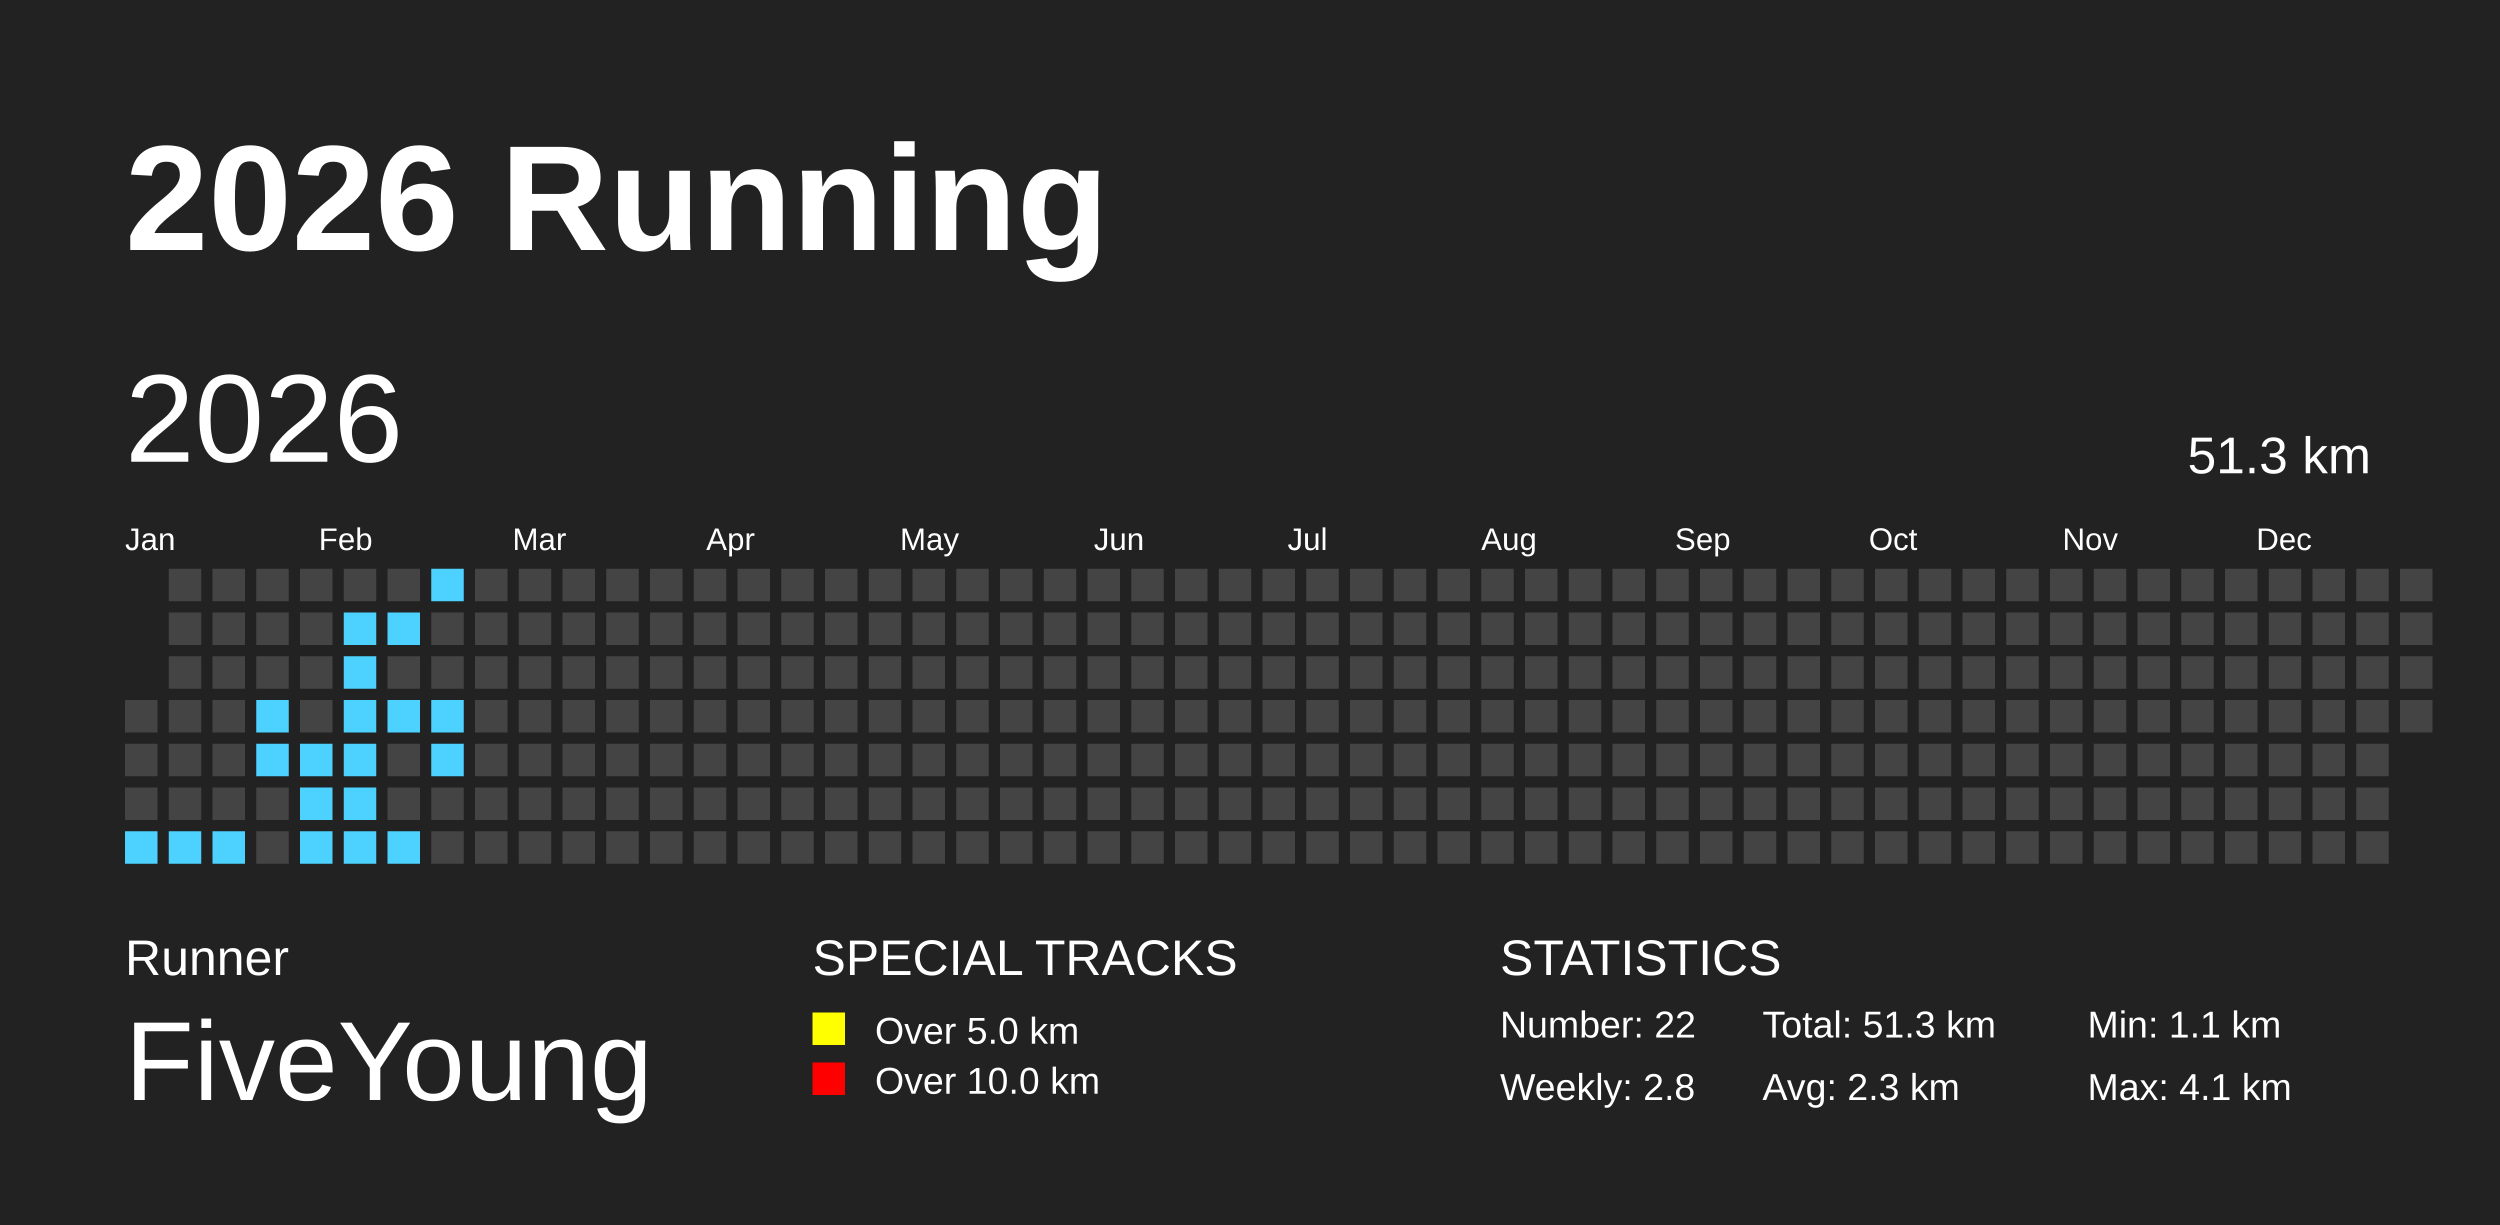
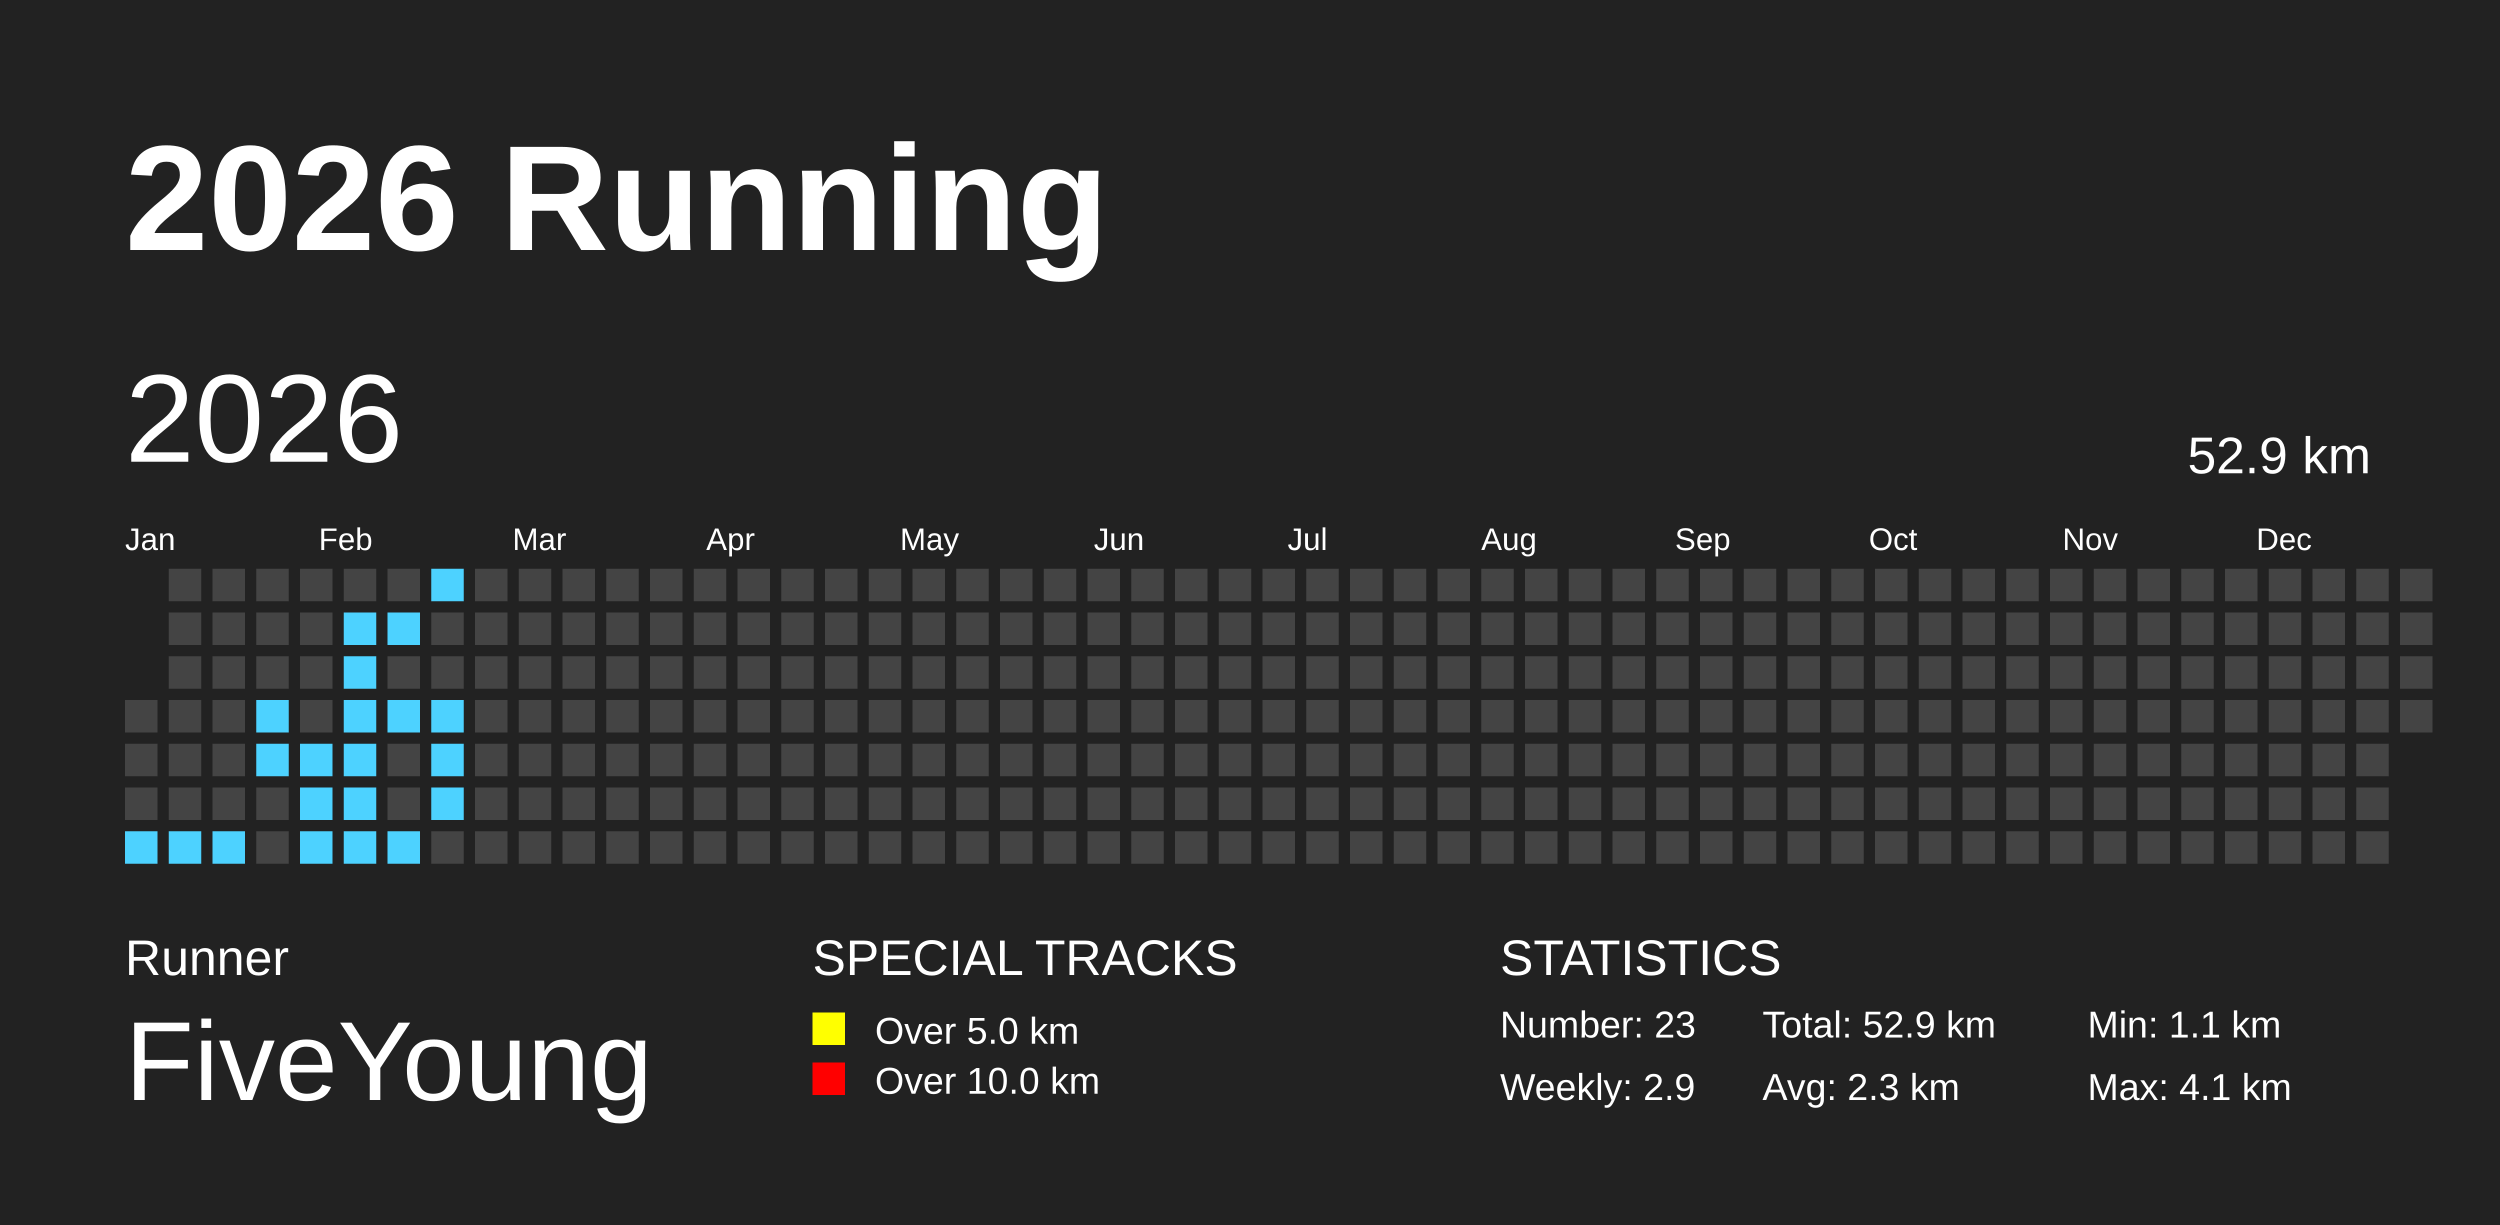
<svg xmlns="http://www.w3.org/2000/svg" baseProfile="full" height="98mm" version="1.1" viewBox="0,0,200,98" width="200mm">
  <defs />
  <rect fill="#222222" height="98" width="200" x="0" y="0" />
  <text fill="#FFFFFF" style="font-size:12px; font-family:Arial; font-weight:bold;" x="10" y="20">2026 Running</text>
  <text fill="#FFFFFF" style="font-size:4px; font-family:Arial" x="10" y="78">Runner</text>
  <text fill="#FFFFFF" style="font-size:9px; font-family:Arial" x="10" y="88">FiveYoung</text>
  <text fill="#FFFFFF" style="font-size:4px; font-family:Arial" x="65" y="78">SPECIAL TRACKS</text>
  <rect fill="yellow" height="2.6" width="2.6" x="65" y="81" />
  <text fill="#FFFFFF" style="font-size:3px; font-family:Arial" x="70" y="83.5">Over 5.0 km</text>
  <rect fill="red" height="2.6" width="2.6" x="65" y="85" />
  <text fill="#FFFFFF" style="font-size:3px; font-family:Arial" x="70" y="87.5">Over 10.0 km</text>
  <text fill="#FFFFFF" style="font-size:4px; font-family:Arial" x="120" y="78">STATISTICS</text>
-   <text fill="#FFFFFF" style="font-size:3px; font-family:Arial" x="120" y="83">Number: 22</text>
-   <text fill="#FFFFFF" style="font-size:3px; font-family:Arial" x="120" y="88">Weekly: 2.8</text>
-   <text fill="#FFFFFF" style="font-size:3px; font-family:Arial" x="141" y="83">Total: 51.3 km</text>
+   <text fill="#FFFFFF" style="font-size:3px; font-family:Arial" x="120" y="83">Number: 23</text>
+   <text fill="#FFFFFF" style="font-size:3px; font-family:Arial" x="120" y="88">Weekly: 2.9</text>
+   <text fill="#FFFFFF" style="font-size:3px; font-family:Arial" x="141" y="83">Total: 52.9 km</text>
  <text fill="#FFFFFF" style="font-size:3px; font-family:Arial" x="141" y="88">Avg: 2.3 km</text>
  <text fill="#FFFFFF" style="font-size:3px; font-family:Arial" x="167" y="83">Min: 1.1 km</text>
  <text fill="#FFFFFF" style="font-size:3px; font-family:Arial" x="167" y="88">Max: 4.1 km</text>
  <text dominant-baseline="hanging" fill="#FFFFFF" style="font-size:10.0px; font-family:Arial;" x="10" y="30">2026</text>
-   <text dominant-baseline="hanging" fill="#FFFFFF" style="font-size:4.125px; font-family:Arial;" x="175" y="35">51.3 km</text>
+   <text dominant-baseline="hanging" fill="#FFFFFF" style="font-size:4.125px; font-family:Arial;" x="175" y="35">52.9 km</text>
  <text fill="#FFFFFF" style="font-size:2.5px; font-family:Arial" x="10.0" y="44">Jan</text>
  <text fill="#FFFFFF" style="font-size:2.5px; font-family:Arial" x="25.5" y="44">Feb</text>
  <text fill="#FFFFFF" style="font-size:2.5px; font-family:Arial" x="41.0" y="44">Mar</text>
  <text fill="#FFFFFF" style="font-size:2.5px; font-family:Arial" x="56.5" y="44">Apr</text>
  <text fill="#FFFFFF" style="font-size:2.5px; font-family:Arial" x="72.0" y="44">May</text>
  <text fill="#FFFFFF" style="font-size:2.5px; font-family:Arial" x="87.5" y="44">Jun</text>
  <text fill="#FFFFFF" style="font-size:2.5px; font-family:Arial" x="103.0" y="44">Jul</text>
  <text fill="#FFFFFF" style="font-size:2.5px; font-family:Arial" x="118.5" y="44">Aug</text>
  <text fill="#FFFFFF" style="font-size:2.5px; font-family:Arial" x="134.0" y="44">Sep</text>
  <text fill="#FFFFFF" style="font-size:2.5px; font-family:Arial" x="149.5" y="44">Oct</text>
  <text fill="#FFFFFF" style="font-size:2.5px; font-family:Arial" x="165.0" y="44">Nov</text>
  <text fill="#FFFFFF" style="font-size:2.5px; font-family:Arial" x="180.5" y="44">Dec</text>
  <rect fill="#444444" height="2.6" width="2.6" x="10.0" y="56.0" />
  <rect fill="#444444" height="2.6" width="2.6" x="10.0" y="59.5" />
  <rect fill="#444444" height="2.6" width="2.6" x="10.0" y="63.0" />
  <rect fill="#4DD2FF" height="2.6" width="2.6" x="10.0" y="66.5" />
  <rect fill="#444444" height="2.6" width="2.6" x="13.5" y="45.5" />
  <rect fill="#444444" height="2.6" width="2.6" x="13.5" y="49.0" />
  <rect fill="#444444" height="2.6" width="2.6" x="13.5" y="52.5" />
  <rect fill="#444444" height="2.6" width="2.6" x="13.5" y="56.0" />
  <rect fill="#444444" height="2.6" width="2.6" x="13.5" y="59.5" />
  <rect fill="#444444" height="2.6" width="2.6" x="13.5" y="63.0" />
  <rect fill="#4DD2FF" height="2.6" width="2.6" x="13.5" y="66.5" />
  <rect fill="#444444" height="2.6" width="2.6" x="17.0" y="45.5" />
  <rect fill="#444444" height="2.6" width="2.6" x="17.0" y="49.0" />
  <rect fill="#444444" height="2.6" width="2.6" x="17.0" y="52.5" />
  <rect fill="#444444" height="2.6" width="2.6" x="17.0" y="56.0" />
  <rect fill="#444444" height="2.6" width="2.6" x="17.0" y="59.5" />
  <rect fill="#444444" height="2.6" width="2.6" x="17.0" y="63.0" />
  <rect fill="#4DD2FF" height="2.6" width="2.6" x="17.0" y="66.5" />
  <rect fill="#444444" height="2.6" width="2.6" x="20.5" y="45.5" />
  <rect fill="#444444" height="2.6" width="2.6" x="20.5" y="49.0" />
  <rect fill="#444444" height="2.6" width="2.6" x="20.5" y="52.5" />
  <rect fill="#4DD2FF" height="2.6" width="2.6" x="20.5" y="56.0" />
  <rect fill="#4DD2FF" height="2.6" width="2.6" x="20.5" y="59.5" />
  <rect fill="#444444" height="2.6" width="2.6" x="20.5" y="63.0" />
  <rect fill="#444444" height="2.6" width="2.6" x="20.5" y="66.5" />
  <rect fill="#444444" height="2.6" width="2.6" x="24.0" y="45.5" />
  <rect fill="#444444" height="2.6" width="2.6" x="24.0" y="49.0" />
  <rect fill="#444444" height="2.6" width="2.6" x="24.0" y="52.5" />
  <rect fill="#444444" height="2.6" width="2.6" x="24.0" y="56.0" />
  <rect fill="#4DD2FF" height="2.6" width="2.6" x="24.0" y="59.5" />
  <rect fill="#4DD2FF" height="2.6" width="2.6" x="24.0" y="63.0" />
  <rect fill="#4DD2FF" height="2.6" width="2.6" x="24.0" y="66.5" />
  <rect fill="#444444" height="2.6" width="2.6" x="27.5" y="45.5" />
  <rect fill="#4DD2FF" height="2.6" width="2.6" x="27.5" y="49.0" />
  <rect fill="#4DD2FF" height="2.6" width="2.6" x="27.5" y="52.5" />
  <rect fill="#4DD2FF" height="2.6" width="2.6" x="27.5" y="56.0" />
  <rect fill="#4DD2FF" height="2.6" width="2.6" x="27.5" y="59.5" />
  <rect fill="#4DD2FF" height="2.6" width="2.6" x="27.5" y="63.0" />
  <rect fill="#4DD2FF" height="2.6" width="2.6" x="27.5" y="66.5" />
  <rect fill="#444444" height="2.6" width="2.6" x="31.0" y="45.5" />
  <rect fill="#4DD2FF" height="2.6" width="2.6" x="31.0" y="49.0" />
  <rect fill="#444444" height="2.6" width="2.6" x="31.0" y="52.5" />
  <rect fill="#4DD2FF" height="2.6" width="2.6" x="31.0" y="56.0" />
  <rect fill="#444444" height="2.6" width="2.6" x="31.0" y="59.5" />
  <rect fill="#444444" height="2.6" width="2.6" x="31.0" y="63.0" />
  <rect fill="#4DD2FF" height="2.6" width="2.6" x="31.0" y="66.5" />
  <rect fill="#4DD2FF" height="2.6" width="2.6" x="34.5" y="45.5" />
  <rect fill="#444444" height="2.6" width="2.6" x="34.5" y="49.0" />
  <rect fill="#444444" height="2.6" width="2.6" x="34.5" y="52.5" />
  <rect fill="#4DD2FF" height="2.6" width="2.6" x="34.5" y="56.0" />
  <rect fill="#4DD2FF" height="2.6" width="2.6" x="34.5" y="59.5" />
-   <rect fill="#444444" height="2.6" width="2.6" x="34.5" y="63.0" />
+   <rect fill="#4DD2FF" height="2.6" width="2.6" x="34.5" y="63.0" />
  <rect fill="#444444" height="2.6" width="2.6" x="34.5" y="66.5" />
  <rect fill="#444444" height="2.6" width="2.6" x="38.0" y="45.5" />
  <rect fill="#444444" height="2.6" width="2.6" x="38.0" y="49.0" />
  <rect fill="#444444" height="2.6" width="2.6" x="38.0" y="52.5" />
  <rect fill="#444444" height="2.6" width="2.6" x="38.0" y="56.0" />
  <rect fill="#444444" height="2.6" width="2.6" x="38.0" y="59.5" />
  <rect fill="#444444" height="2.6" width="2.6" x="38.0" y="63.0" />
  <rect fill="#444444" height="2.6" width="2.6" x="38.0" y="66.5" />
  <rect fill="#444444" height="2.6" width="2.6" x="41.5" y="45.5" />
  <rect fill="#444444" height="2.6" width="2.6" x="41.5" y="49.0" />
  <rect fill="#444444" height="2.6" width="2.6" x="41.5" y="52.5" />
  <rect fill="#444444" height="2.6" width="2.6" x="41.5" y="56.0" />
  <rect fill="#444444" height="2.6" width="2.6" x="41.5" y="59.5" />
  <rect fill="#444444" height="2.6" width="2.6" x="41.5" y="63.0" />
  <rect fill="#444444" height="2.6" width="2.6" x="41.5" y="66.5" />
  <rect fill="#444444" height="2.6" width="2.6" x="45.0" y="45.5" />
  <rect fill="#444444" height="2.6" width="2.6" x="45.0" y="49.0" />
  <rect fill="#444444" height="2.6" width="2.6" x="45.0" y="52.5" />
  <rect fill="#444444" height="2.6" width="2.6" x="45.0" y="56.0" />
  <rect fill="#444444" height="2.6" width="2.6" x="45.0" y="59.5" />
  <rect fill="#444444" height="2.6" width="2.6" x="45.0" y="63.0" />
  <rect fill="#444444" height="2.6" width="2.6" x="45.0" y="66.5" />
  <rect fill="#444444" height="2.6" width="2.6" x="48.5" y="45.5" />
  <rect fill="#444444" height="2.6" width="2.6" x="48.5" y="49.0" />
  <rect fill="#444444" height="2.6" width="2.6" x="48.5" y="52.5" />
  <rect fill="#444444" height="2.6" width="2.6" x="48.5" y="56.0" />
  <rect fill="#444444" height="2.6" width="2.6" x="48.5" y="59.5" />
  <rect fill="#444444" height="2.6" width="2.6" x="48.5" y="63.0" />
  <rect fill="#444444" height="2.6" width="2.6" x="48.5" y="66.5" />
  <rect fill="#444444" height="2.6" width="2.6" x="52.0" y="45.5" />
  <rect fill="#444444" height="2.6" width="2.6" x="52.0" y="49.0" />
  <rect fill="#444444" height="2.6" width="2.6" x="52.0" y="52.5" />
  <rect fill="#444444" height="2.6" width="2.6" x="52.0" y="56.0" />
  <rect fill="#444444" height="2.6" width="2.6" x="52.0" y="59.5" />
  <rect fill="#444444" height="2.6" width="2.6" x="52.0" y="63.0" />
  <rect fill="#444444" height="2.6" width="2.6" x="52.0" y="66.5" />
  <rect fill="#444444" height="2.6" width="2.6" x="55.5" y="45.5" />
  <rect fill="#444444" height="2.6" width="2.6" x="55.5" y="49.0" />
  <rect fill="#444444" height="2.6" width="2.6" x="55.5" y="52.5" />
  <rect fill="#444444" height="2.6" width="2.6" x="55.5" y="56.0" />
  <rect fill="#444444" height="2.6" width="2.6" x="55.5" y="59.5" />
  <rect fill="#444444" height="2.6" width="2.6" x="55.5" y="63.0" />
  <rect fill="#444444" height="2.6" width="2.6" x="55.5" y="66.5" />
  <rect fill="#444444" height="2.6" width="2.6" x="59.0" y="45.5" />
  <rect fill="#444444" height="2.6" width="2.6" x="59.0" y="49.0" />
  <rect fill="#444444" height="2.6" width="2.6" x="59.0" y="52.5" />
  <rect fill="#444444" height="2.6" width="2.6" x="59.0" y="56.0" />
  <rect fill="#444444" height="2.6" width="2.6" x="59.0" y="59.5" />
  <rect fill="#444444" height="2.6" width="2.6" x="59.0" y="63.0" />
  <rect fill="#444444" height="2.6" width="2.6" x="59.0" y="66.5" />
  <rect fill="#444444" height="2.6" width="2.6" x="62.5" y="45.5" />
  <rect fill="#444444" height="2.6" width="2.6" x="62.5" y="49.0" />
  <rect fill="#444444" height="2.6" width="2.6" x="62.5" y="52.5" />
  <rect fill="#444444" height="2.6" width="2.6" x="62.5" y="56.0" />
  <rect fill="#444444" height="2.6" width="2.6" x="62.5" y="59.5" />
  <rect fill="#444444" height="2.6" width="2.6" x="62.5" y="63.0" />
  <rect fill="#444444" height="2.6" width="2.6" x="62.5" y="66.5" />
  <rect fill="#444444" height="2.6" width="2.6" x="66.0" y="45.5" />
  <rect fill="#444444" height="2.6" width="2.6" x="66.0" y="49.0" />
  <rect fill="#444444" height="2.6" width="2.6" x="66.0" y="52.5" />
  <rect fill="#444444" height="2.6" width="2.6" x="66.0" y="56.0" />
  <rect fill="#444444" height="2.6" width="2.6" x="66.0" y="59.5" />
  <rect fill="#444444" height="2.6" width="2.6" x="66.0" y="63.0" />
  <rect fill="#444444" height="2.6" width="2.6" x="66.0" y="66.5" />
  <rect fill="#444444" height="2.6" width="2.6" x="69.5" y="45.5" />
  <rect fill="#444444" height="2.6" width="2.6" x="69.5" y="49.0" />
  <rect fill="#444444" height="2.6" width="2.6" x="69.5" y="52.5" />
  <rect fill="#444444" height="2.6" width="2.6" x="69.5" y="56.0" />
  <rect fill="#444444" height="2.6" width="2.6" x="69.5" y="59.5" />
  <rect fill="#444444" height="2.6" width="2.6" x="69.5" y="63.0" />
  <rect fill="#444444" height="2.6" width="2.6" x="69.5" y="66.5" />
  <rect fill="#444444" height="2.6" width="2.6" x="73.0" y="45.5" />
  <rect fill="#444444" height="2.6" width="2.6" x="73.0" y="49.0" />
  <rect fill="#444444" height="2.6" width="2.6" x="73.0" y="52.5" />
  <rect fill="#444444" height="2.6" width="2.6" x="73.0" y="56.0" />
  <rect fill="#444444" height="2.6" width="2.6" x="73.0" y="59.5" />
  <rect fill="#444444" height="2.6" width="2.6" x="73.0" y="63.0" />
  <rect fill="#444444" height="2.6" width="2.6" x="73.0" y="66.5" />
  <rect fill="#444444" height="2.6" width="2.6" x="76.5" y="45.5" />
  <rect fill="#444444" height="2.6" width="2.6" x="76.5" y="49.0" />
  <rect fill="#444444" height="2.6" width="2.6" x="76.5" y="52.5" />
  <rect fill="#444444" height="2.6" width="2.6" x="76.5" y="56.0" />
  <rect fill="#444444" height="2.6" width="2.6" x="76.5" y="59.5" />
  <rect fill="#444444" height="2.6" width="2.6" x="76.5" y="63.0" />
  <rect fill="#444444" height="2.6" width="2.6" x="76.5" y="66.5" />
  <rect fill="#444444" height="2.6" width="2.6" x="80.0" y="45.5" />
  <rect fill="#444444" height="2.6" width="2.6" x="80.0" y="49.0" />
  <rect fill="#444444" height="2.6" width="2.6" x="80.0" y="52.5" />
  <rect fill="#444444" height="2.6" width="2.6" x="80.0" y="56.0" />
  <rect fill="#444444" height="2.6" width="2.6" x="80.0" y="59.5" />
  <rect fill="#444444" height="2.6" width="2.6" x="80.0" y="63.0" />
  <rect fill="#444444" height="2.6" width="2.6" x="80.0" y="66.5" />
  <rect fill="#444444" height="2.6" width="2.6" x="83.5" y="45.5" />
  <rect fill="#444444" height="2.6" width="2.6" x="83.5" y="49.0" />
  <rect fill="#444444" height="2.6" width="2.6" x="83.5" y="52.5" />
  <rect fill="#444444" height="2.6" width="2.6" x="83.5" y="56.0" />
  <rect fill="#444444" height="2.6" width="2.6" x="83.5" y="59.5" />
  <rect fill="#444444" height="2.6" width="2.6" x="83.5" y="63.0" />
  <rect fill="#444444" height="2.6" width="2.6" x="83.5" y="66.5" />
  <rect fill="#444444" height="2.6" width="2.6" x="87.0" y="45.5" />
  <rect fill="#444444" height="2.6" width="2.6" x="87.0" y="49.0" />
  <rect fill="#444444" height="2.6" width="2.6" x="87.0" y="52.5" />
  <rect fill="#444444" height="2.6" width="2.6" x="87.0" y="56.0" />
  <rect fill="#444444" height="2.6" width="2.6" x="87.0" y="59.5" />
  <rect fill="#444444" height="2.6" width="2.6" x="87.0" y="63.0" />
  <rect fill="#444444" height="2.6" width="2.6" x="87.0" y="66.5" />
  <rect fill="#444444" height="2.6" width="2.6" x="90.5" y="45.5" />
  <rect fill="#444444" height="2.6" width="2.6" x="90.5" y="49.0" />
  <rect fill="#444444" height="2.6" width="2.6" x="90.5" y="52.5" />
  <rect fill="#444444" height="2.6" width="2.6" x="90.5" y="56.0" />
  <rect fill="#444444" height="2.6" width="2.6" x="90.5" y="59.5" />
  <rect fill="#444444" height="2.6" width="2.6" x="90.5" y="63.0" />
  <rect fill="#444444" height="2.6" width="2.6" x="90.5" y="66.5" />
  <rect fill="#444444" height="2.6" width="2.6" x="94.0" y="45.5" />
  <rect fill="#444444" height="2.6" width="2.6" x="94.0" y="49.0" />
  <rect fill="#444444" height="2.6" width="2.6" x="94.0" y="52.5" />
  <rect fill="#444444" height="2.6" width="2.6" x="94.0" y="56.0" />
  <rect fill="#444444" height="2.6" width="2.6" x="94.0" y="59.5" />
  <rect fill="#444444" height="2.6" width="2.6" x="94.0" y="63.0" />
  <rect fill="#444444" height="2.6" width="2.6" x="94.0" y="66.5" />
  <rect fill="#444444" height="2.6" width="2.6" x="97.5" y="45.5" />
  <rect fill="#444444" height="2.6" width="2.6" x="97.5" y="49.0" />
  <rect fill="#444444" height="2.6" width="2.6" x="97.5" y="52.5" />
  <rect fill="#444444" height="2.6" width="2.6" x="97.5" y="56.0" />
  <rect fill="#444444" height="2.6" width="2.6" x="97.5" y="59.5" />
  <rect fill="#444444" height="2.6" width="2.6" x="97.5" y="63.0" />
  <rect fill="#444444" height="2.6" width="2.6" x="97.5" y="66.5" />
  <rect fill="#444444" height="2.6" width="2.6" x="101.0" y="45.5" />
  <rect fill="#444444" height="2.6" width="2.6" x="101.0" y="49.0" />
  <rect fill="#444444" height="2.6" width="2.6" x="101.0" y="52.5" />
  <rect fill="#444444" height="2.6" width="2.6" x="101.0" y="56.0" />
  <rect fill="#444444" height="2.6" width="2.6" x="101.0" y="59.5" />
  <rect fill="#444444" height="2.6" width="2.6" x="101.0" y="63.0" />
  <rect fill="#444444" height="2.6" width="2.6" x="101.0" y="66.5" />
  <rect fill="#444444" height="2.6" width="2.6" x="104.5" y="45.5" />
  <rect fill="#444444" height="2.6" width="2.6" x="104.5" y="49.0" />
  <rect fill="#444444" height="2.6" width="2.6" x="104.5" y="52.5" />
  <rect fill="#444444" height="2.6" width="2.6" x="104.5" y="56.0" />
  <rect fill="#444444" height="2.6" width="2.6" x="104.5" y="59.5" />
  <rect fill="#444444" height="2.6" width="2.6" x="104.5" y="63.0" />
  <rect fill="#444444" height="2.6" width="2.6" x="104.5" y="66.5" />
  <rect fill="#444444" height="2.6" width="2.6" x="108.0" y="45.5" />
  <rect fill="#444444" height="2.6" width="2.6" x="108.0" y="49.0" />
  <rect fill="#444444" height="2.6" width="2.6" x="108.0" y="52.5" />
  <rect fill="#444444" height="2.6" width="2.6" x="108.0" y="56.0" />
  <rect fill="#444444" height="2.6" width="2.6" x="108.0" y="59.5" />
  <rect fill="#444444" height="2.6" width="2.6" x="108.0" y="63.0" />
  <rect fill="#444444" height="2.6" width="2.6" x="108.0" y="66.5" />
  <rect fill="#444444" height="2.6" width="2.6" x="111.5" y="45.5" />
  <rect fill="#444444" height="2.6" width="2.6" x="111.5" y="49.0" />
  <rect fill="#444444" height="2.6" width="2.6" x="111.5" y="52.5" />
  <rect fill="#444444" height="2.6" width="2.6" x="111.5" y="56.0" />
  <rect fill="#444444" height="2.6" width="2.6" x="111.5" y="59.5" />
  <rect fill="#444444" height="2.6" width="2.6" x="111.5" y="63.0" />
  <rect fill="#444444" height="2.6" width="2.6" x="111.5" y="66.5" />
  <rect fill="#444444" height="2.6" width="2.6" x="115.0" y="45.5" />
  <rect fill="#444444" height="2.6" width="2.6" x="115.0" y="49.0" />
  <rect fill="#444444" height="2.6" width="2.6" x="115.0" y="52.5" />
  <rect fill="#444444" height="2.6" width="2.6" x="115.0" y="56.0" />
  <rect fill="#444444" height="2.6" width="2.6" x="115.0" y="59.5" />
  <rect fill="#444444" height="2.6" width="2.6" x="115.0" y="63.0" />
  <rect fill="#444444" height="2.6" width="2.6" x="115.0" y="66.5" />
  <rect fill="#444444" height="2.6" width="2.6" x="118.5" y="45.5" />
  <rect fill="#444444" height="2.6" width="2.6" x="118.5" y="49.0" />
  <rect fill="#444444" height="2.6" width="2.6" x="118.5" y="52.5" />
  <rect fill="#444444" height="2.6" width="2.6" x="118.5" y="56.0" />
  <rect fill="#444444" height="2.6" width="2.6" x="118.5" y="59.5" />
  <rect fill="#444444" height="2.6" width="2.6" x="118.5" y="63.0" />
  <rect fill="#444444" height="2.6" width="2.6" x="118.5" y="66.5" />
  <rect fill="#444444" height="2.6" width="2.6" x="122.0" y="45.5" />
  <rect fill="#444444" height="2.6" width="2.6" x="122.0" y="49.0" />
  <rect fill="#444444" height="2.6" width="2.6" x="122.0" y="52.5" />
  <rect fill="#444444" height="2.6" width="2.6" x="122.0" y="56.0" />
  <rect fill="#444444" height="2.6" width="2.6" x="122.0" y="59.5" />
  <rect fill="#444444" height="2.6" width="2.6" x="122.0" y="63.0" />
  <rect fill="#444444" height="2.6" width="2.6" x="122.0" y="66.5" />
  <rect fill="#444444" height="2.6" width="2.6" x="125.5" y="45.5" />
  <rect fill="#444444" height="2.6" width="2.6" x="125.5" y="49.0" />
  <rect fill="#444444" height="2.6" width="2.6" x="125.5" y="52.5" />
  <rect fill="#444444" height="2.6" width="2.6" x="125.5" y="56.0" />
  <rect fill="#444444" height="2.6" width="2.6" x="125.5" y="59.5" />
  <rect fill="#444444" height="2.6" width="2.6" x="125.5" y="63.0" />
  <rect fill="#444444" height="2.6" width="2.6" x="125.5" y="66.5" />
  <rect fill="#444444" height="2.6" width="2.6" x="129.0" y="45.5" />
  <rect fill="#444444" height="2.6" width="2.6" x="129.0" y="49.0" />
  <rect fill="#444444" height="2.6" width="2.6" x="129.0" y="52.5" />
  <rect fill="#444444" height="2.6" width="2.6" x="129.0" y="56.0" />
  <rect fill="#444444" height="2.6" width="2.6" x="129.0" y="59.5" />
  <rect fill="#444444" height="2.6" width="2.6" x="129.0" y="63.0" />
  <rect fill="#444444" height="2.6" width="2.6" x="129.0" y="66.5" />
  <rect fill="#444444" height="2.6" width="2.6" x="132.5" y="45.5" />
  <rect fill="#444444" height="2.6" width="2.6" x="132.5" y="49.0" />
  <rect fill="#444444" height="2.6" width="2.6" x="132.5" y="52.5" />
  <rect fill="#444444" height="2.6" width="2.6" x="132.5" y="56.0" />
  <rect fill="#444444" height="2.6" width="2.6" x="132.5" y="59.5" />
  <rect fill="#444444" height="2.6" width="2.6" x="132.5" y="63.0" />
  <rect fill="#444444" height="2.6" width="2.6" x="132.5" y="66.5" />
  <rect fill="#444444" height="2.6" width="2.6" x="136.0" y="45.5" />
  <rect fill="#444444" height="2.6" width="2.6" x="136.0" y="49.0" />
  <rect fill="#444444" height="2.6" width="2.6" x="136.0" y="52.5" />
  <rect fill="#444444" height="2.6" width="2.6" x="136.0" y="56.0" />
  <rect fill="#444444" height="2.6" width="2.6" x="136.0" y="59.5" />
  <rect fill="#444444" height="2.6" width="2.6" x="136.0" y="63.0" />
  <rect fill="#444444" height="2.6" width="2.6" x="136.0" y="66.5" />
  <rect fill="#444444" height="2.6" width="2.6" x="139.5" y="45.5" />
  <rect fill="#444444" height="2.6" width="2.6" x="139.5" y="49.0" />
  <rect fill="#444444" height="2.6" width="2.6" x="139.5" y="52.5" />
  <rect fill="#444444" height="2.6" width="2.6" x="139.5" y="56.0" />
  <rect fill="#444444" height="2.6" width="2.6" x="139.5" y="59.5" />
  <rect fill="#444444" height="2.6" width="2.6" x="139.5" y="63.0" />
  <rect fill="#444444" height="2.6" width="2.6" x="139.5" y="66.5" />
  <rect fill="#444444" height="2.6" width="2.6" x="143.0" y="45.5" />
  <rect fill="#444444" height="2.6" width="2.6" x="143.0" y="49.0" />
  <rect fill="#444444" height="2.6" width="2.6" x="143.0" y="52.5" />
  <rect fill="#444444" height="2.6" width="2.6" x="143.0" y="56.0" />
  <rect fill="#444444" height="2.6" width="2.6" x="143.0" y="59.5" />
  <rect fill="#444444" height="2.6" width="2.6" x="143.0" y="63.0" />
  <rect fill="#444444" height="2.6" width="2.6" x="143.0" y="66.5" />
  <rect fill="#444444" height="2.6" width="2.6" x="146.5" y="45.5" />
  <rect fill="#444444" height="2.6" width="2.6" x="146.5" y="49.0" />
  <rect fill="#444444" height="2.6" width="2.6" x="146.5" y="52.5" />
  <rect fill="#444444" height="2.6" width="2.6" x="146.5" y="56.0" />
  <rect fill="#444444" height="2.6" width="2.6" x="146.5" y="59.5" />
  <rect fill="#444444" height="2.6" width="2.6" x="146.5" y="63.0" />
  <rect fill="#444444" height="2.6" width="2.6" x="146.5" y="66.5" />
  <rect fill="#444444" height="2.6" width="2.6" x="150.0" y="45.5" />
  <rect fill="#444444" height="2.6" width="2.6" x="150.0" y="49.0" />
  <rect fill="#444444" height="2.6" width="2.6" x="150.0" y="52.5" />
  <rect fill="#444444" height="2.6" width="2.6" x="150.0" y="56.0" />
  <rect fill="#444444" height="2.6" width="2.6" x="150.0" y="59.5" />
  <rect fill="#444444" height="2.6" width="2.6" x="150.0" y="63.0" />
  <rect fill="#444444" height="2.6" width="2.6" x="150.0" y="66.5" />
  <rect fill="#444444" height="2.6" width="2.6" x="153.5" y="45.5" />
  <rect fill="#444444" height="2.6" width="2.6" x="153.5" y="49.0" />
  <rect fill="#444444" height="2.6" width="2.6" x="153.5" y="52.5" />
  <rect fill="#444444" height="2.6" width="2.6" x="153.5" y="56.0" />
  <rect fill="#444444" height="2.6" width="2.6" x="153.5" y="59.5" />
  <rect fill="#444444" height="2.6" width="2.6" x="153.5" y="63.0" />
  <rect fill="#444444" height="2.6" width="2.6" x="153.5" y="66.5" />
  <rect fill="#444444" height="2.6" width="2.6" x="157.0" y="45.5" />
  <rect fill="#444444" height="2.6" width="2.6" x="157.0" y="49.0" />
  <rect fill="#444444" height="2.6" width="2.6" x="157.0" y="52.5" />
  <rect fill="#444444" height="2.6" width="2.6" x="157.0" y="56.0" />
  <rect fill="#444444" height="2.6" width="2.6" x="157.0" y="59.5" />
  <rect fill="#444444" height="2.6" width="2.6" x="157.0" y="63.0" />
  <rect fill="#444444" height="2.6" width="2.6" x="157.0" y="66.5" />
  <rect fill="#444444" height="2.6" width="2.6" x="160.5" y="45.5" />
  <rect fill="#444444" height="2.6" width="2.6" x="160.5" y="49.0" />
  <rect fill="#444444" height="2.6" width="2.6" x="160.5" y="52.5" />
  <rect fill="#444444" height="2.6" width="2.6" x="160.5" y="56.0" />
  <rect fill="#444444" height="2.6" width="2.6" x="160.5" y="59.5" />
  <rect fill="#444444" height="2.6" width="2.6" x="160.5" y="63.0" />
  <rect fill="#444444" height="2.6" width="2.6" x="160.5" y="66.5" />
  <rect fill="#444444" height="2.6" width="2.6" x="164.0" y="45.5" />
  <rect fill="#444444" height="2.6" width="2.6" x="164.0" y="49.0" />
  <rect fill="#444444" height="2.6" width="2.6" x="164.0" y="52.5" />
  <rect fill="#444444" height="2.6" width="2.6" x="164.0" y="56.0" />
  <rect fill="#444444" height="2.6" width="2.6" x="164.0" y="59.5" />
  <rect fill="#444444" height="2.6" width="2.6" x="164.0" y="63.0" />
  <rect fill="#444444" height="2.6" width="2.6" x="164.0" y="66.5" />
  <rect fill="#444444" height="2.6" width="2.6" x="167.5" y="45.5" />
  <rect fill="#444444" height="2.6" width="2.6" x="167.5" y="49.0" />
  <rect fill="#444444" height="2.6" width="2.6" x="167.5" y="52.5" />
  <rect fill="#444444" height="2.6" width="2.6" x="167.5" y="56.0" />
  <rect fill="#444444" height="2.6" width="2.6" x="167.5" y="59.5" />
  <rect fill="#444444" height="2.6" width="2.6" x="167.5" y="63.0" />
  <rect fill="#444444" height="2.6" width="2.6" x="167.5" y="66.5" />
  <rect fill="#444444" height="2.6" width="2.6" x="171.0" y="45.5" />
  <rect fill="#444444" height="2.6" width="2.6" x="171.0" y="49.0" />
  <rect fill="#444444" height="2.6" width="2.6" x="171.0" y="52.5" />
  <rect fill="#444444" height="2.6" width="2.6" x="171.0" y="56.0" />
  <rect fill="#444444" height="2.6" width="2.6" x="171.0" y="59.5" />
  <rect fill="#444444" height="2.6" width="2.6" x="171.0" y="63.0" />
  <rect fill="#444444" height="2.6" width="2.6" x="171.0" y="66.5" />
  <rect fill="#444444" height="2.6" width="2.6" x="174.5" y="45.5" />
  <rect fill="#444444" height="2.6" width="2.6" x="174.5" y="49.0" />
  <rect fill="#444444" height="2.6" width="2.6" x="174.5" y="52.5" />
  <rect fill="#444444" height="2.6" width="2.6" x="174.5" y="56.0" />
  <rect fill="#444444" height="2.6" width="2.6" x="174.5" y="59.5" />
  <rect fill="#444444" height="2.6" width="2.6" x="174.5" y="63.0" />
  <rect fill="#444444" height="2.6" width="2.6" x="174.5" y="66.5" />
  <rect fill="#444444" height="2.6" width="2.6" x="178.0" y="45.5" />
  <rect fill="#444444" height="2.6" width="2.6" x="178.0" y="49.0" />
  <rect fill="#444444" height="2.6" width="2.6" x="178.0" y="52.5" />
  <rect fill="#444444" height="2.6" width="2.6" x="178.0" y="56.0" />
  <rect fill="#444444" height="2.6" width="2.6" x="178.0" y="59.5" />
  <rect fill="#444444" height="2.6" width="2.6" x="178.0" y="63.0" />
  <rect fill="#444444" height="2.6" width="2.6" x="178.0" y="66.5" />
  <rect fill="#444444" height="2.6" width="2.6" x="181.5" y="45.5" />
  <rect fill="#444444" height="2.6" width="2.6" x="181.5" y="49.0" />
  <rect fill="#444444" height="2.6" width="2.6" x="181.5" y="52.5" />
  <rect fill="#444444" height="2.6" width="2.6" x="181.5" y="56.0" />
  <rect fill="#444444" height="2.6" width="2.6" x="181.5" y="59.5" />
  <rect fill="#444444" height="2.6" width="2.6" x="181.5" y="63.0" />
  <rect fill="#444444" height="2.6" width="2.6" x="181.5" y="66.5" />
  <rect fill="#444444" height="2.6" width="2.6" x="185.0" y="45.5" />
  <rect fill="#444444" height="2.6" width="2.6" x="185.0" y="49.0" />
  <rect fill="#444444" height="2.6" width="2.6" x="185.0" y="52.5" />
  <rect fill="#444444" height="2.6" width="2.6" x="185.0" y="56.0" />
  <rect fill="#444444" height="2.6" width="2.6" x="185.0" y="59.5" />
  <rect fill="#444444" height="2.6" width="2.6" x="185.0" y="63.0" />
  <rect fill="#444444" height="2.6" width="2.6" x="185.0" y="66.5" />
  <rect fill="#444444" height="2.6" width="2.6" x="188.5" y="45.5" />
  <rect fill="#444444" height="2.6" width="2.6" x="188.5" y="49.0" />
  <rect fill="#444444" height="2.6" width="2.6" x="188.5" y="52.5" />
  <rect fill="#444444" height="2.6" width="2.6" x="188.5" y="56.0" />
  <rect fill="#444444" height="2.6" width="2.6" x="188.5" y="59.5" />
  <rect fill="#444444" height="2.6" width="2.6" x="188.5" y="63.0" />
  <rect fill="#444444" height="2.6" width="2.6" x="188.5" y="66.5" />
  <rect fill="#444444" height="2.6" width="2.6" x="192.0" y="45.5" />
  <rect fill="#444444" height="2.6" width="2.6" x="192.0" y="49.0" />
  <rect fill="#444444" height="2.6" width="2.6" x="192.0" y="52.5" />
  <rect fill="#444444" height="2.6" width="2.6" x="192.0" y="56.0" />
</svg>
